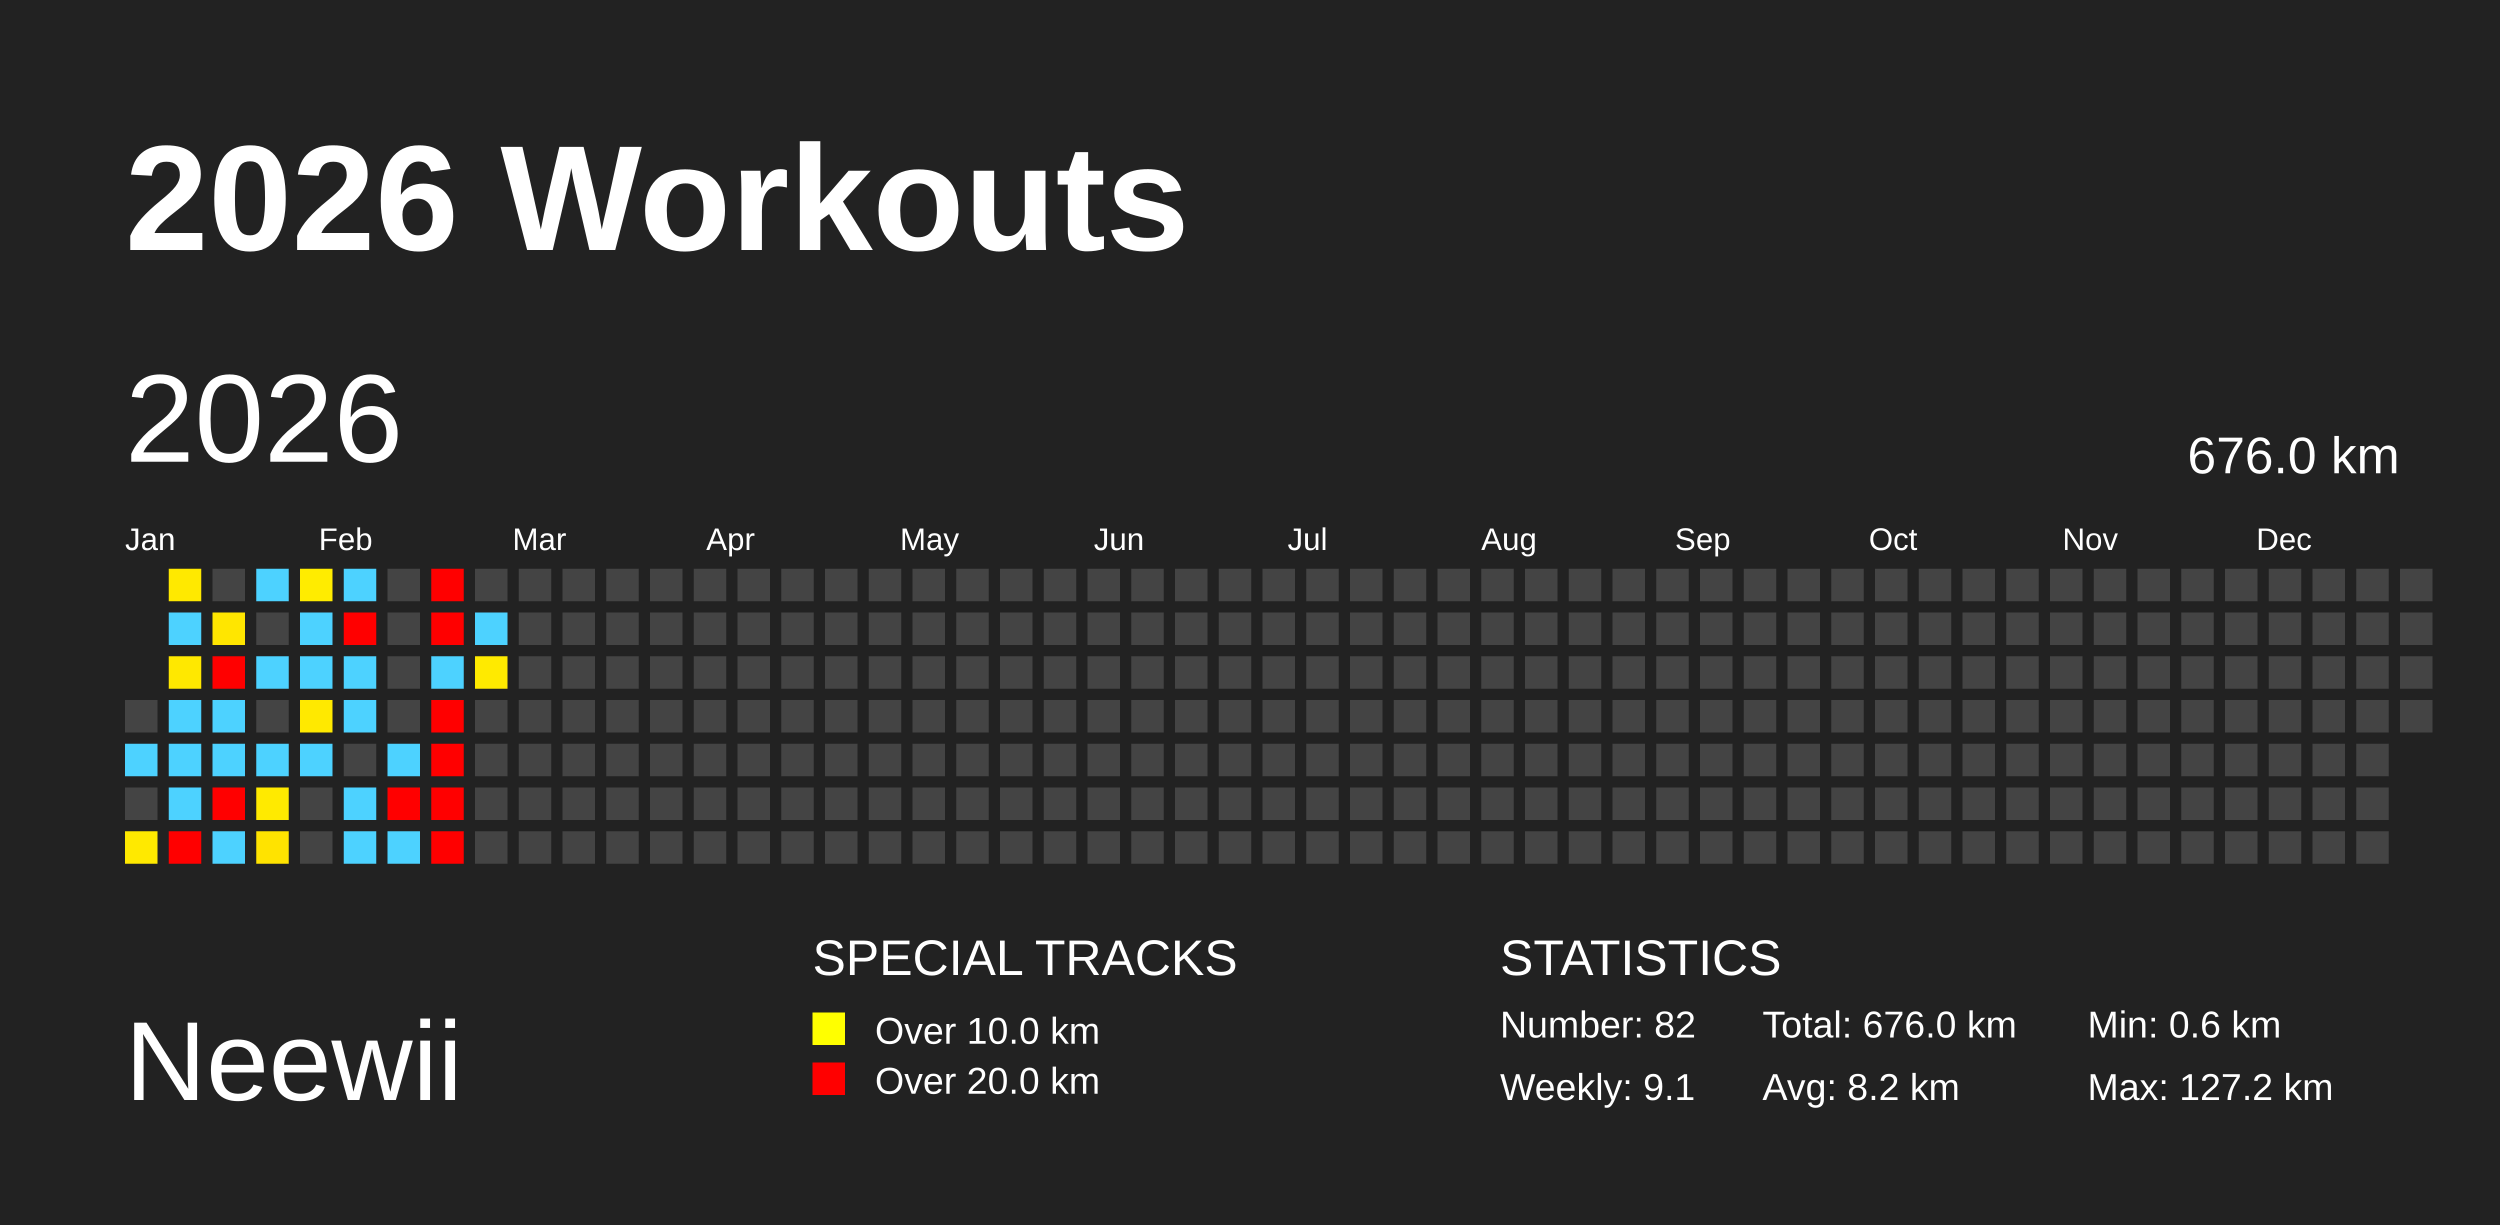
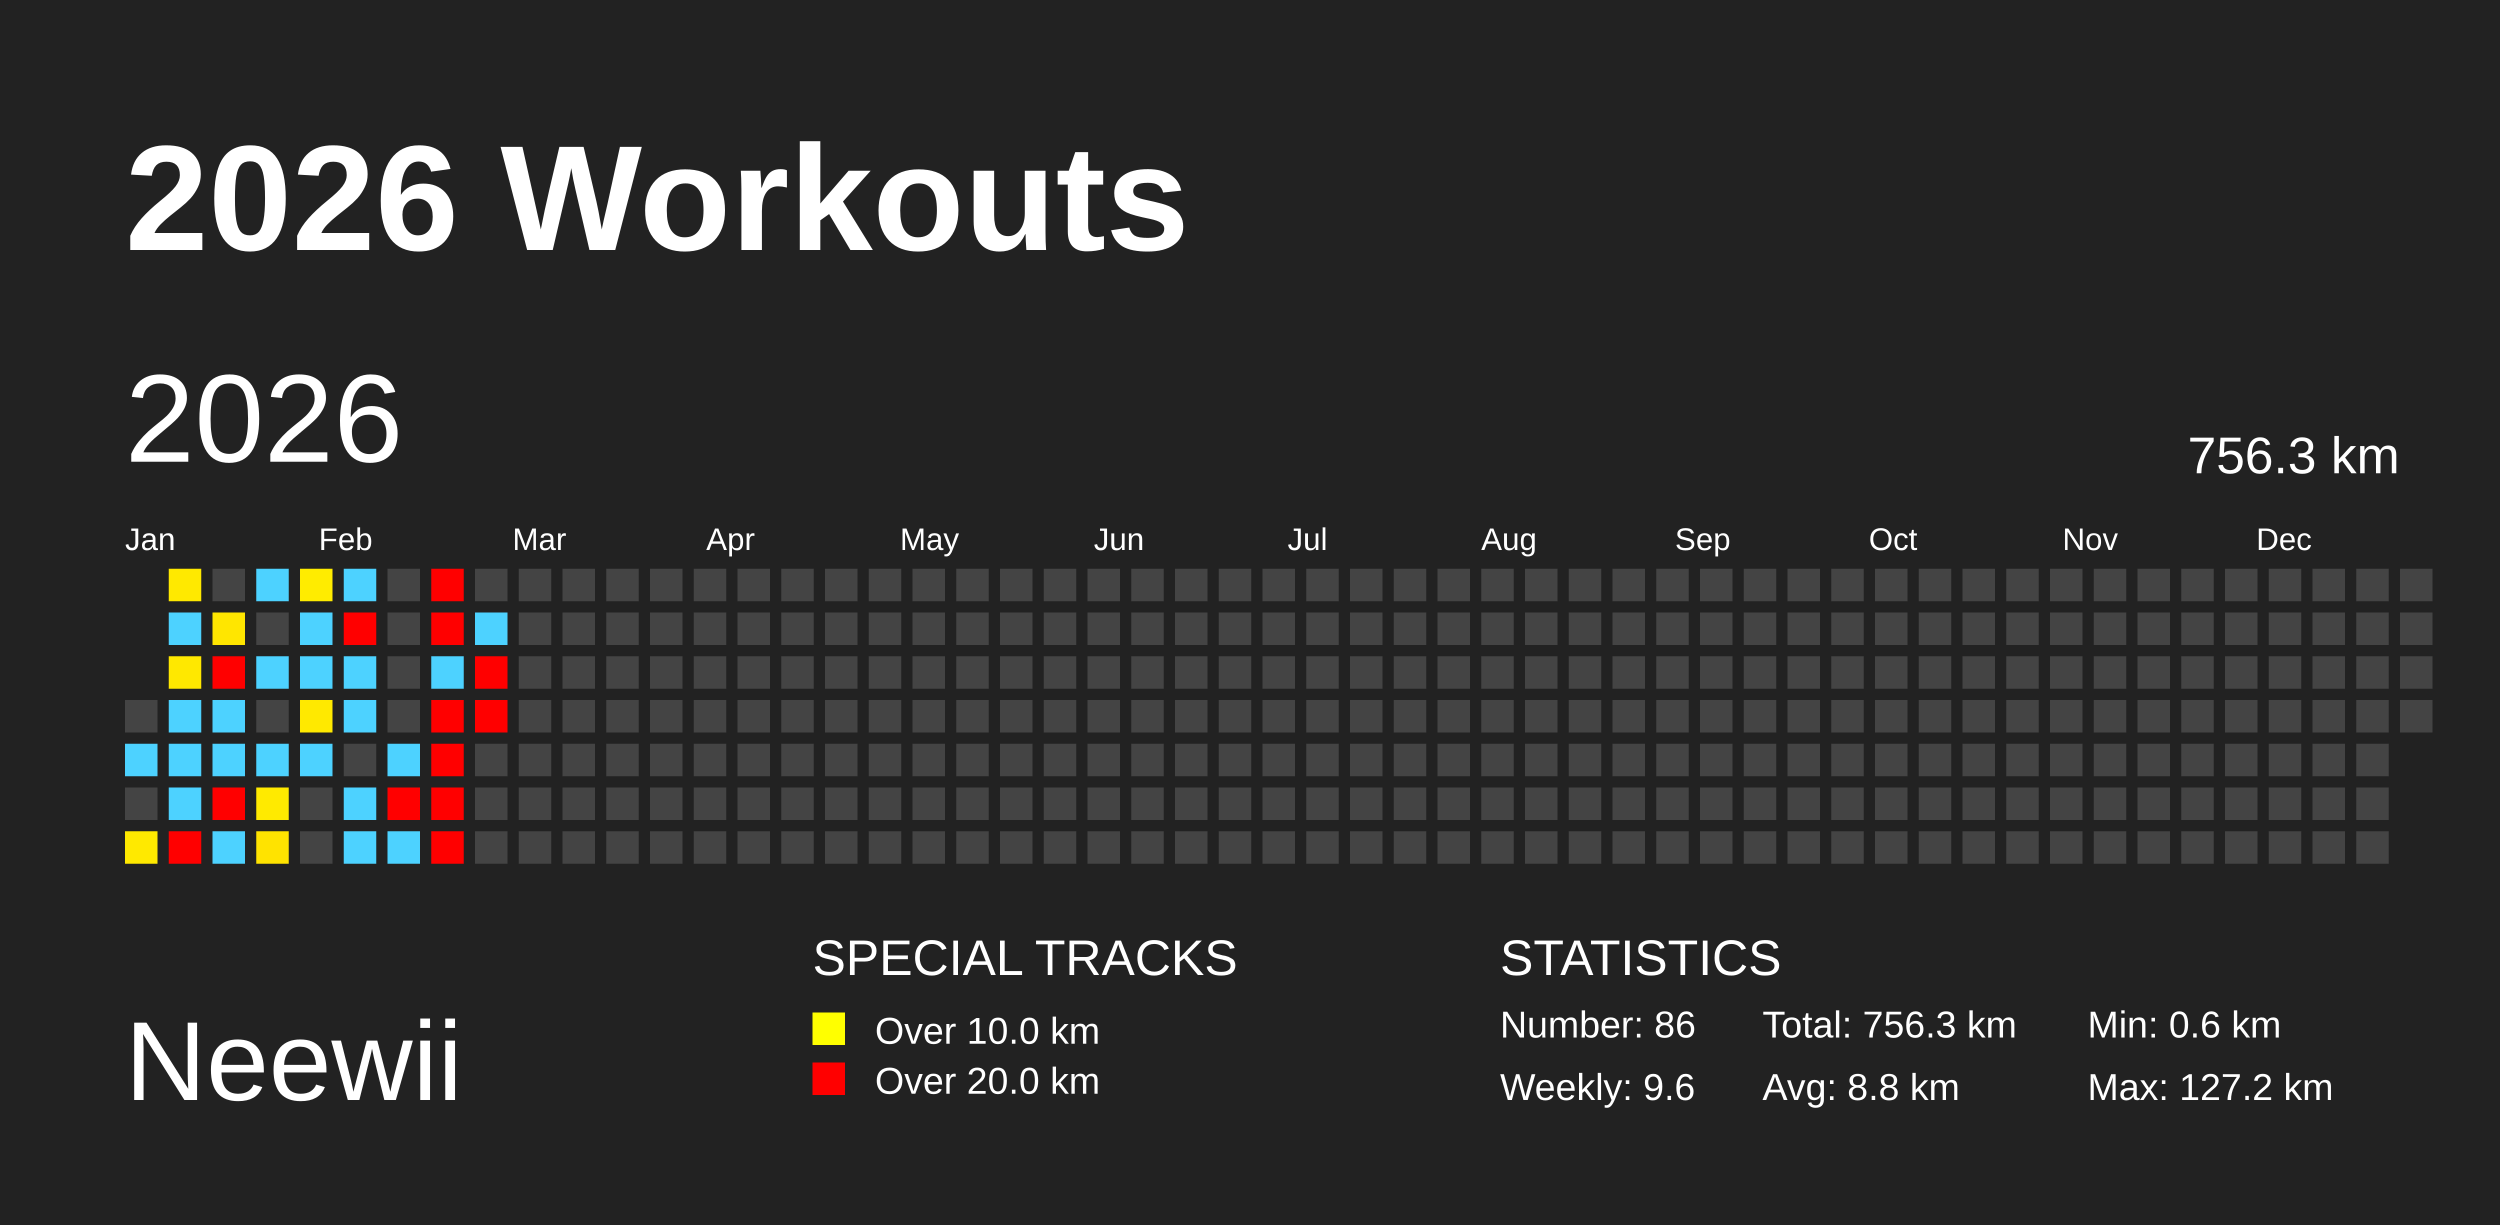
<svg xmlns="http://www.w3.org/2000/svg" baseProfile="full" height="98mm" version="1.1" viewBox="0,0,200,98" width="200mm">
  <defs />
  <rect fill="#222222" height="98" width="200" x="0" y="0" />
  <text fill="#FFFFFF" style="font-size:12px; font-family:Arial; font-weight:bold;" x="10" y="20">2026 Workouts</text>
  <text fill="#FFFFFF" style="font-size:9px; font-family:Arial" x="10" y="88">Neewii</text>
  <text fill="#FFFFFF" style="font-size:4px; font-family:Arial" x="65" y="78">SPECIAL TRACKS</text>
  <rect fill="yellow" height="2.6" width="2.6" x="65" y="81" />
  <text fill="#FFFFFF" style="font-size:3px; font-family:Arial" x="70" y="83.5">Over 10.0 km</text>
  <rect fill="red" height="2.6" width="2.6" x="65" y="85" />
  <text fill="#FFFFFF" style="font-size:3px; font-family:Arial" x="70" y="87.5">Over 20.0 km</text>
  <text fill="#FFFFFF" style="font-size:4px; font-family:Arial" x="120" y="78">STATISTICS</text>
-   <text fill="#FFFFFF" style="font-size:3px; font-family:Arial" x="120" y="83">Number: 82</text>
-   <text fill="#FFFFFF" style="font-size:3px; font-family:Arial" x="120" y="88">Weekly: 9.1</text>
-   <text fill="#FFFFFF" style="font-size:3px; font-family:Arial" x="141" y="83">Total: 676.0 km</text>
-   <text fill="#FFFFFF" style="font-size:3px; font-family:Arial" x="141" y="88">Avg: 8.2 km</text>
+   <text fill="#FFFFFF" style="font-size:3px; font-family:Arial" x="120" y="83">Number: 86</text>
+   <text fill="#FFFFFF" style="font-size:3px; font-family:Arial" x="120" y="88">Weekly: 9.6</text>
+   <text fill="#FFFFFF" style="font-size:3px; font-family:Arial" x="141" y="83">Total: 756.3 km</text>
+   <text fill="#FFFFFF" style="font-size:3px; font-family:Arial" x="141" y="88">Avg: 8.8 km</text>
  <text fill="#FFFFFF" style="font-size:3px; font-family:Arial" x="167" y="83">Min: 0.6 km</text>
  <text fill="#FFFFFF" style="font-size:3px; font-family:Arial" x="167" y="88">Max: 127.2 km</text>
  <text dominant-baseline="hanging" fill="#FFFFFF" style="font-size:10.0px; font-family:Arial;" x="10" y="30">2026</text>
-   <text dominant-baseline="hanging" fill="#FFFFFF" style="font-size:4.125px; font-family:Arial;" x="175" y="35">676.0 km</text>
+   <text dominant-baseline="hanging" fill="#FFFFFF" style="font-size:4.125px; font-family:Arial;" x="175" y="35">756.3 km</text>
  <text fill="#FFFFFF" style="font-size:2.5px; font-family:Arial" x="10.0" y="44">Jan</text>
  <text fill="#FFFFFF" style="font-size:2.5px; font-family:Arial" x="25.5" y="44">Feb</text>
  <text fill="#FFFFFF" style="font-size:2.5px; font-family:Arial" x="41.0" y="44">Mar</text>
  <text fill="#FFFFFF" style="font-size:2.5px; font-family:Arial" x="56.5" y="44">Apr</text>
  <text fill="#FFFFFF" style="font-size:2.5px; font-family:Arial" x="72.0" y="44">May</text>
  <text fill="#FFFFFF" style="font-size:2.5px; font-family:Arial" x="87.5" y="44">Jun</text>
  <text fill="#FFFFFF" style="font-size:2.5px; font-family:Arial" x="103.0" y="44">Jul</text>
  <text fill="#FFFFFF" style="font-size:2.5px; font-family:Arial" x="118.5" y="44">Aug</text>
  <text fill="#FFFFFF" style="font-size:2.5px; font-family:Arial" x="134.0" y="44">Sep</text>
  <text fill="#FFFFFF" style="font-size:2.5px; font-family:Arial" x="149.5" y="44">Oct</text>
  <text fill="#FFFFFF" style="font-size:2.5px; font-family:Arial" x="165.0" y="44">Nov</text>
  <text fill="#FFFFFF" style="font-size:2.5px; font-family:Arial" x="180.5" y="44">Dec</text>
  <rect fill="#444444" height="2.6" width="2.6" x="10.0" y="56.0" />
  <rect fill="#4dd2ff" height="2.6" width="2.6" x="10.0" y="59.5" />
  <rect fill="#444444" height="2.6" width="2.6" x="10.0" y="63.0" />
  <rect fill="#ffe900" height="2.6" width="2.6" x="10.0" y="66.5" />
  <rect fill="#ffe900" height="2.6" width="2.6" x="13.5" y="45.5" />
  <rect fill="#4dd2ff" height="2.6" width="2.6" x="13.5" y="49.0" />
  <rect fill="#ffe800" height="2.6" width="2.6" x="13.5" y="52.5" />
  <rect fill="#4dd2ff" height="2.6" width="2.6" x="13.5" y="56.0" />
  <rect fill="#4dd2ff" height="2.6" width="2.6" x="13.5" y="59.5" />
  <rect fill="#4dd2ff" height="2.6" width="2.6" x="13.5" y="63.0" />
  <rect fill="red" height="2.6" width="2.6" x="13.5" y="66.5" />
  <rect fill="#444444" height="2.6" width="2.6" x="17.0" y="45.5" />
  <rect fill="#ffe600" height="2.6" width="2.6" x="17.0" y="49.0" />
  <rect fill="red" height="2.6" width="2.6" x="17.0" y="52.5" />
  <rect fill="#4dd2ff" height="2.6" width="2.6" x="17.0" y="56.0" />
  <rect fill="#4dd2ff" height="2.6" width="2.6" x="17.0" y="59.5" />
  <rect fill="red" height="2.6" width="2.6" x="17.0" y="63.0" />
  <rect fill="#4dd2ff" height="2.6" width="2.6" x="17.0" y="66.5" />
  <rect fill="#4dd2ff" height="2.6" width="2.6" x="20.5" y="45.5" />
  <rect fill="#444444" height="2.6" width="2.6" x="20.5" y="49.0" />
  <rect fill="#4dd2ff" height="2.6" width="2.6" x="20.5" y="52.5" />
  <rect fill="#444444" height="2.6" width="2.6" x="20.5" y="56.0" />
  <rect fill="#4dd2ff" height="2.6" width="2.6" x="20.5" y="59.5" />
  <rect fill="#ffea00" height="2.6" width="2.6" x="20.5" y="63.0" />
  <rect fill="#ffe300" height="2.6" width="2.6" x="20.5" y="66.5" />
  <rect fill="#ffec00" height="2.6" width="2.6" x="24.0" y="45.5" />
  <rect fill="#4dd2ff" height="2.6" width="2.6" x="24.0" y="49.0" />
  <rect fill="#4dd2ff" height="2.6" width="2.6" x="24.0" y="52.5" />
  <rect fill="#ffe900" height="2.6" width="2.6" x="24.0" y="56.0" />
  <rect fill="#4dd2ff" height="2.6" width="2.6" x="24.0" y="59.5" />
  <rect fill="#444444" height="2.6" width="2.6" x="24.0" y="63.0" />
  <rect fill="#444444" height="2.6" width="2.6" x="24.0" y="66.5" />
  <rect fill="#4dd2ff" height="2.6" width="2.6" x="27.5" y="45.5" />
  <rect fill="red" height="2.6" width="2.6" x="27.5" y="49.0" />
  <rect fill="#4dd2ff" height="2.6" width="2.6" x="27.5" y="52.5" />
  <rect fill="#4dd2ff" height="2.6" width="2.6" x="27.5" y="56.0" />
  <rect fill="#444444" height="2.6" width="2.6" x="27.5" y="59.5" />
  <rect fill="#4dd2ff" height="2.6" width="2.6" x="27.5" y="63.0" />
  <rect fill="#4dd2ff" height="2.6" width="2.6" x="27.5" y="66.5" />
  <rect fill="#444444" height="2.6" width="2.6" x="31.0" y="45.5" />
  <rect fill="#444444" height="2.6" width="2.6" x="31.0" y="49.0" />
  <rect fill="#444444" height="2.6" width="2.6" x="31.0" y="52.5" />
  <rect fill="#444444" height="2.6" width="2.6" x="31.0" y="56.0" />
  <rect fill="#4dd2ff" height="2.6" width="2.6" x="31.0" y="59.5" />
  <rect fill="red" height="2.6" width="2.6" x="31.0" y="63.0" />
  <rect fill="#4dd2ff" height="2.6" width="2.6" x="31.0" y="66.5" />
  <rect fill="red" height="2.6" width="2.6" x="34.5" y="45.5" />
  <rect fill="red" height="2.6" width="2.6" x="34.5" y="49.0" />
  <rect fill="#4dd2ff" height="2.6" width="2.6" x="34.5" y="52.5" />
  <rect fill="red" height="2.6" width="2.6" x="34.5" y="56.0" />
  <rect fill="red" height="2.6" width="2.6" x="34.5" y="59.5" />
  <rect fill="red" height="2.6" width="2.6" x="34.5" y="63.0" />
  <rect fill="red" height="2.6" width="2.6" x="34.5" y="66.5" />
  <rect fill="#444444" height="2.6" width="2.6" x="38.0" y="45.5" />
  <rect fill="#4dd2ff" height="2.6" width="2.6" x="38.0" y="49.0" />
-   <rect fill="#ffea00" height="2.6" width="2.6" x="38.0" y="52.5" />
-   <rect fill="#444444" height="2.6" width="2.6" x="38.0" y="56.0" />
+   <rect fill="red" height="2.6" width="2.6" x="38.0" y="52.5" />
+   <rect fill="red" height="2.6" width="2.6" x="38.0" y="56.0" />
  <rect fill="#444444" height="2.6" width="2.6" x="38.0" y="59.5" />
  <rect fill="#444444" height="2.6" width="2.6" x="38.0" y="63.0" />
  <rect fill="#444444" height="2.6" width="2.6" x="38.0" y="66.5" />
  <rect fill="#444444" height="2.6" width="2.6" x="41.5" y="45.5" />
  <rect fill="#444444" height="2.6" width="2.6" x="41.5" y="49.0" />
  <rect fill="#444444" height="2.6" width="2.6" x="41.5" y="52.5" />
  <rect fill="#444444" height="2.6" width="2.6" x="41.5" y="56.0" />
  <rect fill="#444444" height="2.6" width="2.6" x="41.5" y="59.5" />
  <rect fill="#444444" height="2.6" width="2.6" x="41.5" y="63.0" />
  <rect fill="#444444" height="2.6" width="2.6" x="41.5" y="66.5" />
  <rect fill="#444444" height="2.6" width="2.6" x="45.0" y="45.5" />
  <rect fill="#444444" height="2.6" width="2.6" x="45.0" y="49.0" />
  <rect fill="#444444" height="2.6" width="2.6" x="45.0" y="52.5" />
  <rect fill="#444444" height="2.6" width="2.6" x="45.0" y="56.0" />
  <rect fill="#444444" height="2.6" width="2.6" x="45.0" y="59.5" />
  <rect fill="#444444" height="2.6" width="2.6" x="45.0" y="63.0" />
  <rect fill="#444444" height="2.6" width="2.6" x="45.0" y="66.5" />
  <rect fill="#444444" height="2.6" width="2.6" x="48.5" y="45.5" />
  <rect fill="#444444" height="2.6" width="2.6" x="48.5" y="49.0" />
  <rect fill="#444444" height="2.6" width="2.6" x="48.5" y="52.5" />
  <rect fill="#444444" height="2.6" width="2.6" x="48.5" y="56.0" />
  <rect fill="#444444" height="2.6" width="2.6" x="48.5" y="59.5" />
  <rect fill="#444444" height="2.6" width="2.6" x="48.5" y="63.0" />
  <rect fill="#444444" height="2.6" width="2.6" x="48.5" y="66.5" />
  <rect fill="#444444" height="2.6" width="2.6" x="52.0" y="45.5" />
  <rect fill="#444444" height="2.6" width="2.6" x="52.0" y="49.0" />
  <rect fill="#444444" height="2.6" width="2.6" x="52.0" y="52.5" />
  <rect fill="#444444" height="2.6" width="2.6" x="52.0" y="56.0" />
  <rect fill="#444444" height="2.6" width="2.6" x="52.0" y="59.5" />
  <rect fill="#444444" height="2.6" width="2.6" x="52.0" y="63.0" />
  <rect fill="#444444" height="2.6" width="2.6" x="52.0" y="66.5" />
  <rect fill="#444444" height="2.6" width="2.6" x="55.5" y="45.5" />
  <rect fill="#444444" height="2.6" width="2.6" x="55.5" y="49.0" />
  <rect fill="#444444" height="2.6" width="2.6" x="55.5" y="52.5" />
  <rect fill="#444444" height="2.6" width="2.6" x="55.5" y="56.0" />
  <rect fill="#444444" height="2.6" width="2.6" x="55.5" y="59.5" />
  <rect fill="#444444" height="2.6" width="2.6" x="55.5" y="63.0" />
  <rect fill="#444444" height="2.6" width="2.6" x="55.5" y="66.5" />
  <rect fill="#444444" height="2.6" width="2.6" x="59.0" y="45.5" />
  <rect fill="#444444" height="2.6" width="2.6" x="59.0" y="49.0" />
  <rect fill="#444444" height="2.6" width="2.6" x="59.0" y="52.5" />
  <rect fill="#444444" height="2.6" width="2.6" x="59.0" y="56.0" />
  <rect fill="#444444" height="2.6" width="2.6" x="59.0" y="59.5" />
  <rect fill="#444444" height="2.6" width="2.6" x="59.0" y="63.0" />
  <rect fill="#444444" height="2.6" width="2.6" x="59.0" y="66.5" />
  <rect fill="#444444" height="2.6" width="2.6" x="62.5" y="45.5" />
  <rect fill="#444444" height="2.6" width="2.6" x="62.5" y="49.0" />
  <rect fill="#444444" height="2.6" width="2.6" x="62.5" y="52.5" />
  <rect fill="#444444" height="2.6" width="2.6" x="62.5" y="56.0" />
  <rect fill="#444444" height="2.6" width="2.6" x="62.5" y="59.5" />
  <rect fill="#444444" height="2.6" width="2.6" x="62.5" y="63.0" />
  <rect fill="#444444" height="2.6" width="2.6" x="62.5" y="66.5" />
  <rect fill="#444444" height="2.6" width="2.6" x="66.0" y="45.5" />
  <rect fill="#444444" height="2.6" width="2.6" x="66.0" y="49.0" />
  <rect fill="#444444" height="2.6" width="2.6" x="66.0" y="52.5" />
  <rect fill="#444444" height="2.6" width="2.6" x="66.0" y="56.0" />
  <rect fill="#444444" height="2.6" width="2.6" x="66.0" y="59.5" />
  <rect fill="#444444" height="2.6" width="2.6" x="66.0" y="63.0" />
  <rect fill="#444444" height="2.6" width="2.6" x="66.0" y="66.5" />
  <rect fill="#444444" height="2.6" width="2.6" x="69.5" y="45.5" />
  <rect fill="#444444" height="2.6" width="2.6" x="69.5" y="49.0" />
  <rect fill="#444444" height="2.6" width="2.6" x="69.5" y="52.5" />
  <rect fill="#444444" height="2.6" width="2.6" x="69.5" y="56.0" />
  <rect fill="#444444" height="2.6" width="2.6" x="69.5" y="59.5" />
  <rect fill="#444444" height="2.6" width="2.6" x="69.5" y="63.0" />
  <rect fill="#444444" height="2.6" width="2.6" x="69.5" y="66.5" />
  <rect fill="#444444" height="2.6" width="2.6" x="73.0" y="45.5" />
  <rect fill="#444444" height="2.6" width="2.6" x="73.0" y="49.0" />
  <rect fill="#444444" height="2.6" width="2.6" x="73.0" y="52.5" />
  <rect fill="#444444" height="2.6" width="2.6" x="73.0" y="56.0" />
  <rect fill="#444444" height="2.6" width="2.6" x="73.0" y="59.5" />
  <rect fill="#444444" height="2.6" width="2.6" x="73.0" y="63.0" />
  <rect fill="#444444" height="2.6" width="2.6" x="73.0" y="66.5" />
  <rect fill="#444444" height="2.6" width="2.6" x="76.5" y="45.5" />
  <rect fill="#444444" height="2.6" width="2.6" x="76.5" y="49.0" />
  <rect fill="#444444" height="2.6" width="2.6" x="76.5" y="52.5" />
  <rect fill="#444444" height="2.6" width="2.6" x="76.5" y="56.0" />
  <rect fill="#444444" height="2.6" width="2.6" x="76.5" y="59.5" />
  <rect fill="#444444" height="2.6" width="2.6" x="76.5" y="63.0" />
  <rect fill="#444444" height="2.6" width="2.6" x="76.5" y="66.5" />
  <rect fill="#444444" height="2.6" width="2.6" x="80.0" y="45.5" />
  <rect fill="#444444" height="2.6" width="2.6" x="80.0" y="49.0" />
  <rect fill="#444444" height="2.6" width="2.6" x="80.0" y="52.5" />
  <rect fill="#444444" height="2.6" width="2.6" x="80.0" y="56.0" />
  <rect fill="#444444" height="2.6" width="2.6" x="80.0" y="59.5" />
  <rect fill="#444444" height="2.6" width="2.6" x="80.0" y="63.0" />
  <rect fill="#444444" height="2.6" width="2.6" x="80.0" y="66.5" />
  <rect fill="#444444" height="2.6" width="2.6" x="83.5" y="45.5" />
  <rect fill="#444444" height="2.6" width="2.6" x="83.5" y="49.0" />
  <rect fill="#444444" height="2.6" width="2.6" x="83.5" y="52.5" />
  <rect fill="#444444" height="2.6" width="2.6" x="83.5" y="56.0" />
  <rect fill="#444444" height="2.6" width="2.6" x="83.5" y="59.5" />
  <rect fill="#444444" height="2.6" width="2.6" x="83.5" y="63.0" />
  <rect fill="#444444" height="2.6" width="2.6" x="83.5" y="66.5" />
  <rect fill="#444444" height="2.6" width="2.6" x="87.0" y="45.5" />
  <rect fill="#444444" height="2.6" width="2.6" x="87.0" y="49.0" />
  <rect fill="#444444" height="2.6" width="2.6" x="87.0" y="52.5" />
  <rect fill="#444444" height="2.6" width="2.6" x="87.0" y="56.0" />
  <rect fill="#444444" height="2.6" width="2.6" x="87.0" y="59.5" />
  <rect fill="#444444" height="2.6" width="2.6" x="87.0" y="63.0" />
  <rect fill="#444444" height="2.6" width="2.6" x="87.0" y="66.5" />
  <rect fill="#444444" height="2.6" width="2.6" x="90.5" y="45.5" />
  <rect fill="#444444" height="2.6" width="2.6" x="90.5" y="49.0" />
  <rect fill="#444444" height="2.6" width="2.6" x="90.5" y="52.5" />
  <rect fill="#444444" height="2.6" width="2.6" x="90.5" y="56.0" />
  <rect fill="#444444" height="2.6" width="2.6" x="90.5" y="59.5" />
  <rect fill="#444444" height="2.6" width="2.6" x="90.5" y="63.0" />
  <rect fill="#444444" height="2.6" width="2.6" x="90.5" y="66.5" />
  <rect fill="#444444" height="2.6" width="2.6" x="94.0" y="45.5" />
  <rect fill="#444444" height="2.6" width="2.6" x="94.0" y="49.0" />
  <rect fill="#444444" height="2.6" width="2.6" x="94.0" y="52.5" />
  <rect fill="#444444" height="2.6" width="2.6" x="94.0" y="56.0" />
  <rect fill="#444444" height="2.6" width="2.6" x="94.0" y="59.5" />
  <rect fill="#444444" height="2.6" width="2.6" x="94.0" y="63.0" />
  <rect fill="#444444" height="2.6" width="2.6" x="94.0" y="66.5" />
  <rect fill="#444444" height="2.6" width="2.6" x="97.5" y="45.5" />
  <rect fill="#444444" height="2.6" width="2.6" x="97.5" y="49.0" />
  <rect fill="#444444" height="2.6" width="2.6" x="97.5" y="52.5" />
  <rect fill="#444444" height="2.6" width="2.6" x="97.5" y="56.0" />
  <rect fill="#444444" height="2.6" width="2.6" x="97.5" y="59.5" />
  <rect fill="#444444" height="2.6" width="2.6" x="97.5" y="63.0" />
  <rect fill="#444444" height="2.6" width="2.6" x="97.5" y="66.5" />
  <rect fill="#444444" height="2.6" width="2.6" x="101.0" y="45.5" />
  <rect fill="#444444" height="2.6" width="2.6" x="101.0" y="49.0" />
  <rect fill="#444444" height="2.6" width="2.6" x="101.0" y="52.5" />
  <rect fill="#444444" height="2.6" width="2.6" x="101.0" y="56.0" />
  <rect fill="#444444" height="2.6" width="2.6" x="101.0" y="59.5" />
  <rect fill="#444444" height="2.6" width="2.6" x="101.0" y="63.0" />
  <rect fill="#444444" height="2.6" width="2.6" x="101.0" y="66.5" />
  <rect fill="#444444" height="2.6" width="2.6" x="104.5" y="45.5" />
  <rect fill="#444444" height="2.6" width="2.6" x="104.5" y="49.0" />
  <rect fill="#444444" height="2.6" width="2.6" x="104.5" y="52.5" />
  <rect fill="#444444" height="2.6" width="2.6" x="104.5" y="56.0" />
  <rect fill="#444444" height="2.6" width="2.6" x="104.5" y="59.5" />
  <rect fill="#444444" height="2.6" width="2.6" x="104.5" y="63.0" />
  <rect fill="#444444" height="2.6" width="2.6" x="104.5" y="66.5" />
  <rect fill="#444444" height="2.6" width="2.6" x="108.0" y="45.5" />
  <rect fill="#444444" height="2.6" width="2.6" x="108.0" y="49.0" />
  <rect fill="#444444" height="2.6" width="2.6" x="108.0" y="52.5" />
  <rect fill="#444444" height="2.6" width="2.6" x="108.0" y="56.0" />
  <rect fill="#444444" height="2.6" width="2.6" x="108.0" y="59.5" />
  <rect fill="#444444" height="2.6" width="2.6" x="108.0" y="63.0" />
  <rect fill="#444444" height="2.6" width="2.6" x="108.0" y="66.5" />
  <rect fill="#444444" height="2.6" width="2.6" x="111.5" y="45.5" />
  <rect fill="#444444" height="2.6" width="2.6" x="111.5" y="49.0" />
  <rect fill="#444444" height="2.6" width="2.6" x="111.5" y="52.5" />
  <rect fill="#444444" height="2.6" width="2.6" x="111.5" y="56.0" />
  <rect fill="#444444" height="2.6" width="2.6" x="111.5" y="59.5" />
  <rect fill="#444444" height="2.6" width="2.6" x="111.5" y="63.0" />
  <rect fill="#444444" height="2.6" width="2.6" x="111.5" y="66.5" />
  <rect fill="#444444" height="2.6" width="2.6" x="115.0" y="45.5" />
  <rect fill="#444444" height="2.6" width="2.6" x="115.0" y="49.0" />
  <rect fill="#444444" height="2.6" width="2.6" x="115.0" y="52.5" />
  <rect fill="#444444" height="2.6" width="2.6" x="115.0" y="56.0" />
  <rect fill="#444444" height="2.6" width="2.6" x="115.0" y="59.5" />
  <rect fill="#444444" height="2.6" width="2.6" x="115.0" y="63.0" />
  <rect fill="#444444" height="2.6" width="2.6" x="115.0" y="66.5" />
  <rect fill="#444444" height="2.6" width="2.6" x="118.5" y="45.5" />
  <rect fill="#444444" height="2.6" width="2.6" x="118.5" y="49.0" />
  <rect fill="#444444" height="2.6" width="2.6" x="118.5" y="52.5" />
  <rect fill="#444444" height="2.6" width="2.6" x="118.5" y="56.0" />
  <rect fill="#444444" height="2.6" width="2.6" x="118.5" y="59.5" />
  <rect fill="#444444" height="2.6" width="2.6" x="118.5" y="63.0" />
  <rect fill="#444444" height="2.6" width="2.6" x="118.5" y="66.5" />
  <rect fill="#444444" height="2.6" width="2.6" x="122.0" y="45.5" />
  <rect fill="#444444" height="2.6" width="2.6" x="122.0" y="49.0" />
  <rect fill="#444444" height="2.6" width="2.6" x="122.0" y="52.5" />
  <rect fill="#444444" height="2.6" width="2.6" x="122.0" y="56.0" />
  <rect fill="#444444" height="2.6" width="2.6" x="122.0" y="59.5" />
  <rect fill="#444444" height="2.6" width="2.6" x="122.0" y="63.0" />
  <rect fill="#444444" height="2.6" width="2.6" x="122.0" y="66.5" />
  <rect fill="#444444" height="2.6" width="2.6" x="125.5" y="45.5" />
  <rect fill="#444444" height="2.6" width="2.6" x="125.5" y="49.0" />
  <rect fill="#444444" height="2.6" width="2.6" x="125.5" y="52.5" />
  <rect fill="#444444" height="2.6" width="2.6" x="125.5" y="56.0" />
  <rect fill="#444444" height="2.6" width="2.6" x="125.5" y="59.5" />
  <rect fill="#444444" height="2.6" width="2.6" x="125.5" y="63.0" />
  <rect fill="#444444" height="2.6" width="2.6" x="125.5" y="66.5" />
  <rect fill="#444444" height="2.6" width="2.6" x="129.0" y="45.5" />
  <rect fill="#444444" height="2.6" width="2.6" x="129.0" y="49.0" />
  <rect fill="#444444" height="2.6" width="2.6" x="129.0" y="52.5" />
  <rect fill="#444444" height="2.6" width="2.6" x="129.0" y="56.0" />
  <rect fill="#444444" height="2.6" width="2.6" x="129.0" y="59.5" />
  <rect fill="#444444" height="2.6" width="2.6" x="129.0" y="63.0" />
  <rect fill="#444444" height="2.6" width="2.6" x="129.0" y="66.5" />
  <rect fill="#444444" height="2.6" width="2.6" x="132.5" y="45.5" />
  <rect fill="#444444" height="2.6" width="2.6" x="132.5" y="49.0" />
  <rect fill="#444444" height="2.6" width="2.6" x="132.5" y="52.5" />
  <rect fill="#444444" height="2.6" width="2.6" x="132.5" y="56.0" />
  <rect fill="#444444" height="2.6" width="2.6" x="132.5" y="59.5" />
  <rect fill="#444444" height="2.6" width="2.6" x="132.5" y="63.0" />
  <rect fill="#444444" height="2.6" width="2.6" x="132.5" y="66.5" />
  <rect fill="#444444" height="2.6" width="2.6" x="136.0" y="45.5" />
  <rect fill="#444444" height="2.6" width="2.6" x="136.0" y="49.0" />
  <rect fill="#444444" height="2.6" width="2.6" x="136.0" y="52.5" />
  <rect fill="#444444" height="2.6" width="2.6" x="136.0" y="56.0" />
  <rect fill="#444444" height="2.6" width="2.6" x="136.0" y="59.5" />
  <rect fill="#444444" height="2.6" width="2.6" x="136.0" y="63.0" />
  <rect fill="#444444" height="2.6" width="2.6" x="136.0" y="66.5" />
  <rect fill="#444444" height="2.6" width="2.6" x="139.5" y="45.5" />
  <rect fill="#444444" height="2.6" width="2.6" x="139.5" y="49.0" />
  <rect fill="#444444" height="2.6" width="2.6" x="139.5" y="52.5" />
  <rect fill="#444444" height="2.6" width="2.6" x="139.5" y="56.0" />
  <rect fill="#444444" height="2.6" width="2.6" x="139.5" y="59.5" />
  <rect fill="#444444" height="2.6" width="2.6" x="139.5" y="63.0" />
  <rect fill="#444444" height="2.6" width="2.6" x="139.5" y="66.5" />
  <rect fill="#444444" height="2.6" width="2.6" x="143.0" y="45.5" />
  <rect fill="#444444" height="2.6" width="2.6" x="143.0" y="49.0" />
  <rect fill="#444444" height="2.6" width="2.6" x="143.0" y="52.5" />
  <rect fill="#444444" height="2.6" width="2.6" x="143.0" y="56.0" />
  <rect fill="#444444" height="2.6" width="2.6" x="143.0" y="59.5" />
  <rect fill="#444444" height="2.6" width="2.6" x="143.0" y="63.0" />
  <rect fill="#444444" height="2.6" width="2.6" x="143.0" y="66.5" />
  <rect fill="#444444" height="2.6" width="2.6" x="146.5" y="45.5" />
  <rect fill="#444444" height="2.6" width="2.6" x="146.5" y="49.0" />
  <rect fill="#444444" height="2.6" width="2.6" x="146.5" y="52.5" />
  <rect fill="#444444" height="2.6" width="2.6" x="146.5" y="56.0" />
  <rect fill="#444444" height="2.6" width="2.6" x="146.5" y="59.5" />
  <rect fill="#444444" height="2.6" width="2.6" x="146.5" y="63.0" />
  <rect fill="#444444" height="2.6" width="2.6" x="146.5" y="66.5" />
  <rect fill="#444444" height="2.6" width="2.6" x="150.0" y="45.5" />
  <rect fill="#444444" height="2.6" width="2.6" x="150.0" y="49.0" />
  <rect fill="#444444" height="2.6" width="2.6" x="150.0" y="52.5" />
  <rect fill="#444444" height="2.6" width="2.6" x="150.0" y="56.0" />
  <rect fill="#444444" height="2.6" width="2.6" x="150.0" y="59.5" />
  <rect fill="#444444" height="2.6" width="2.6" x="150.0" y="63.0" />
  <rect fill="#444444" height="2.6" width="2.6" x="150.0" y="66.5" />
  <rect fill="#444444" height="2.6" width="2.6" x="153.5" y="45.5" />
  <rect fill="#444444" height="2.6" width="2.6" x="153.5" y="49.0" />
  <rect fill="#444444" height="2.6" width="2.6" x="153.5" y="52.5" />
  <rect fill="#444444" height="2.6" width="2.6" x="153.5" y="56.0" />
  <rect fill="#444444" height="2.6" width="2.6" x="153.5" y="59.5" />
  <rect fill="#444444" height="2.6" width="2.6" x="153.5" y="63.0" />
  <rect fill="#444444" height="2.6" width="2.6" x="153.5" y="66.5" />
  <rect fill="#444444" height="2.6" width="2.6" x="157.0" y="45.5" />
  <rect fill="#444444" height="2.6" width="2.6" x="157.0" y="49.0" />
  <rect fill="#444444" height="2.6" width="2.6" x="157.0" y="52.5" />
  <rect fill="#444444" height="2.6" width="2.6" x="157.0" y="56.0" />
  <rect fill="#444444" height="2.6" width="2.6" x="157.0" y="59.5" />
  <rect fill="#444444" height="2.6" width="2.6" x="157.0" y="63.0" />
  <rect fill="#444444" height="2.6" width="2.6" x="157.0" y="66.5" />
  <rect fill="#444444" height="2.6" width="2.6" x="160.5" y="45.5" />
  <rect fill="#444444" height="2.6" width="2.6" x="160.5" y="49.0" />
  <rect fill="#444444" height="2.6" width="2.6" x="160.5" y="52.5" />
  <rect fill="#444444" height="2.6" width="2.6" x="160.5" y="56.0" />
  <rect fill="#444444" height="2.6" width="2.6" x="160.5" y="59.5" />
  <rect fill="#444444" height="2.6" width="2.6" x="160.5" y="63.0" />
  <rect fill="#444444" height="2.6" width="2.6" x="160.5" y="66.5" />
  <rect fill="#444444" height="2.6" width="2.6" x="164.0" y="45.5" />
  <rect fill="#444444" height="2.6" width="2.6" x="164.0" y="49.0" />
  <rect fill="#444444" height="2.6" width="2.6" x="164.0" y="52.5" />
  <rect fill="#444444" height="2.6" width="2.6" x="164.0" y="56.0" />
  <rect fill="#444444" height="2.6" width="2.6" x="164.0" y="59.5" />
  <rect fill="#444444" height="2.6" width="2.6" x="164.0" y="63.0" />
  <rect fill="#444444" height="2.6" width="2.6" x="164.0" y="66.5" />
  <rect fill="#444444" height="2.6" width="2.6" x="167.5" y="45.5" />
  <rect fill="#444444" height="2.6" width="2.6" x="167.5" y="49.0" />
  <rect fill="#444444" height="2.6" width="2.6" x="167.5" y="52.5" />
  <rect fill="#444444" height="2.6" width="2.6" x="167.5" y="56.0" />
  <rect fill="#444444" height="2.6" width="2.6" x="167.5" y="59.5" />
  <rect fill="#444444" height="2.6" width="2.6" x="167.5" y="63.0" />
  <rect fill="#444444" height="2.6" width="2.6" x="167.5" y="66.5" />
  <rect fill="#444444" height="2.6" width="2.6" x="171.0" y="45.5" />
  <rect fill="#444444" height="2.6" width="2.6" x="171.0" y="49.0" />
  <rect fill="#444444" height="2.6" width="2.6" x="171.0" y="52.5" />
  <rect fill="#444444" height="2.6" width="2.6" x="171.0" y="56.0" />
  <rect fill="#444444" height="2.6" width="2.6" x="171.0" y="59.5" />
  <rect fill="#444444" height="2.6" width="2.6" x="171.0" y="63.0" />
  <rect fill="#444444" height="2.6" width="2.6" x="171.0" y="66.5" />
  <rect fill="#444444" height="2.6" width="2.6" x="174.5" y="45.5" />
  <rect fill="#444444" height="2.6" width="2.6" x="174.5" y="49.0" />
  <rect fill="#444444" height="2.6" width="2.6" x="174.5" y="52.5" />
  <rect fill="#444444" height="2.6" width="2.6" x="174.5" y="56.0" />
  <rect fill="#444444" height="2.6" width="2.6" x="174.5" y="59.5" />
  <rect fill="#444444" height="2.6" width="2.6" x="174.5" y="63.0" />
  <rect fill="#444444" height="2.6" width="2.6" x="174.5" y="66.5" />
  <rect fill="#444444" height="2.6" width="2.6" x="178.0" y="45.5" />
  <rect fill="#444444" height="2.6" width="2.6" x="178.0" y="49.0" />
  <rect fill="#444444" height="2.6" width="2.6" x="178.0" y="52.5" />
  <rect fill="#444444" height="2.6" width="2.6" x="178.0" y="56.0" />
  <rect fill="#444444" height="2.6" width="2.6" x="178.0" y="59.5" />
  <rect fill="#444444" height="2.6" width="2.6" x="178.0" y="63.0" />
  <rect fill="#444444" height="2.6" width="2.6" x="178.0" y="66.5" />
  <rect fill="#444444" height="2.6" width="2.6" x="181.5" y="45.5" />
  <rect fill="#444444" height="2.6" width="2.6" x="181.5" y="49.0" />
  <rect fill="#444444" height="2.6" width="2.6" x="181.5" y="52.5" />
  <rect fill="#444444" height="2.6" width="2.6" x="181.5" y="56.0" />
  <rect fill="#444444" height="2.6" width="2.6" x="181.5" y="59.5" />
  <rect fill="#444444" height="2.6" width="2.6" x="181.5" y="63.0" />
  <rect fill="#444444" height="2.6" width="2.6" x="181.5" y="66.5" />
  <rect fill="#444444" height="2.6" width="2.6" x="185.0" y="45.5" />
  <rect fill="#444444" height="2.6" width="2.6" x="185.0" y="49.0" />
  <rect fill="#444444" height="2.6" width="2.6" x="185.0" y="52.5" />
  <rect fill="#444444" height="2.6" width="2.6" x="185.0" y="56.0" />
  <rect fill="#444444" height="2.6" width="2.6" x="185.0" y="59.5" />
  <rect fill="#444444" height="2.6" width="2.6" x="185.0" y="63.0" />
  <rect fill="#444444" height="2.6" width="2.6" x="185.0" y="66.5" />
  <rect fill="#444444" height="2.6" width="2.6" x="188.5" y="45.5" />
  <rect fill="#444444" height="2.6" width="2.6" x="188.5" y="49.0" />
  <rect fill="#444444" height="2.6" width="2.6" x="188.5" y="52.5" />
  <rect fill="#444444" height="2.6" width="2.6" x="188.5" y="56.0" />
  <rect fill="#444444" height="2.6" width="2.6" x="188.5" y="59.5" />
  <rect fill="#444444" height="2.6" width="2.6" x="188.5" y="63.0" />
  <rect fill="#444444" height="2.6" width="2.6" x="188.5" y="66.5" />
  <rect fill="#444444" height="2.6" width="2.6" x="192.0" y="45.5" />
  <rect fill="#444444" height="2.6" width="2.6" x="192.0" y="49.0" />
  <rect fill="#444444" height="2.6" width="2.6" x="192.0" y="52.5" />
  <rect fill="#444444" height="2.6" width="2.6" x="192.0" y="56.0" />
</svg>
